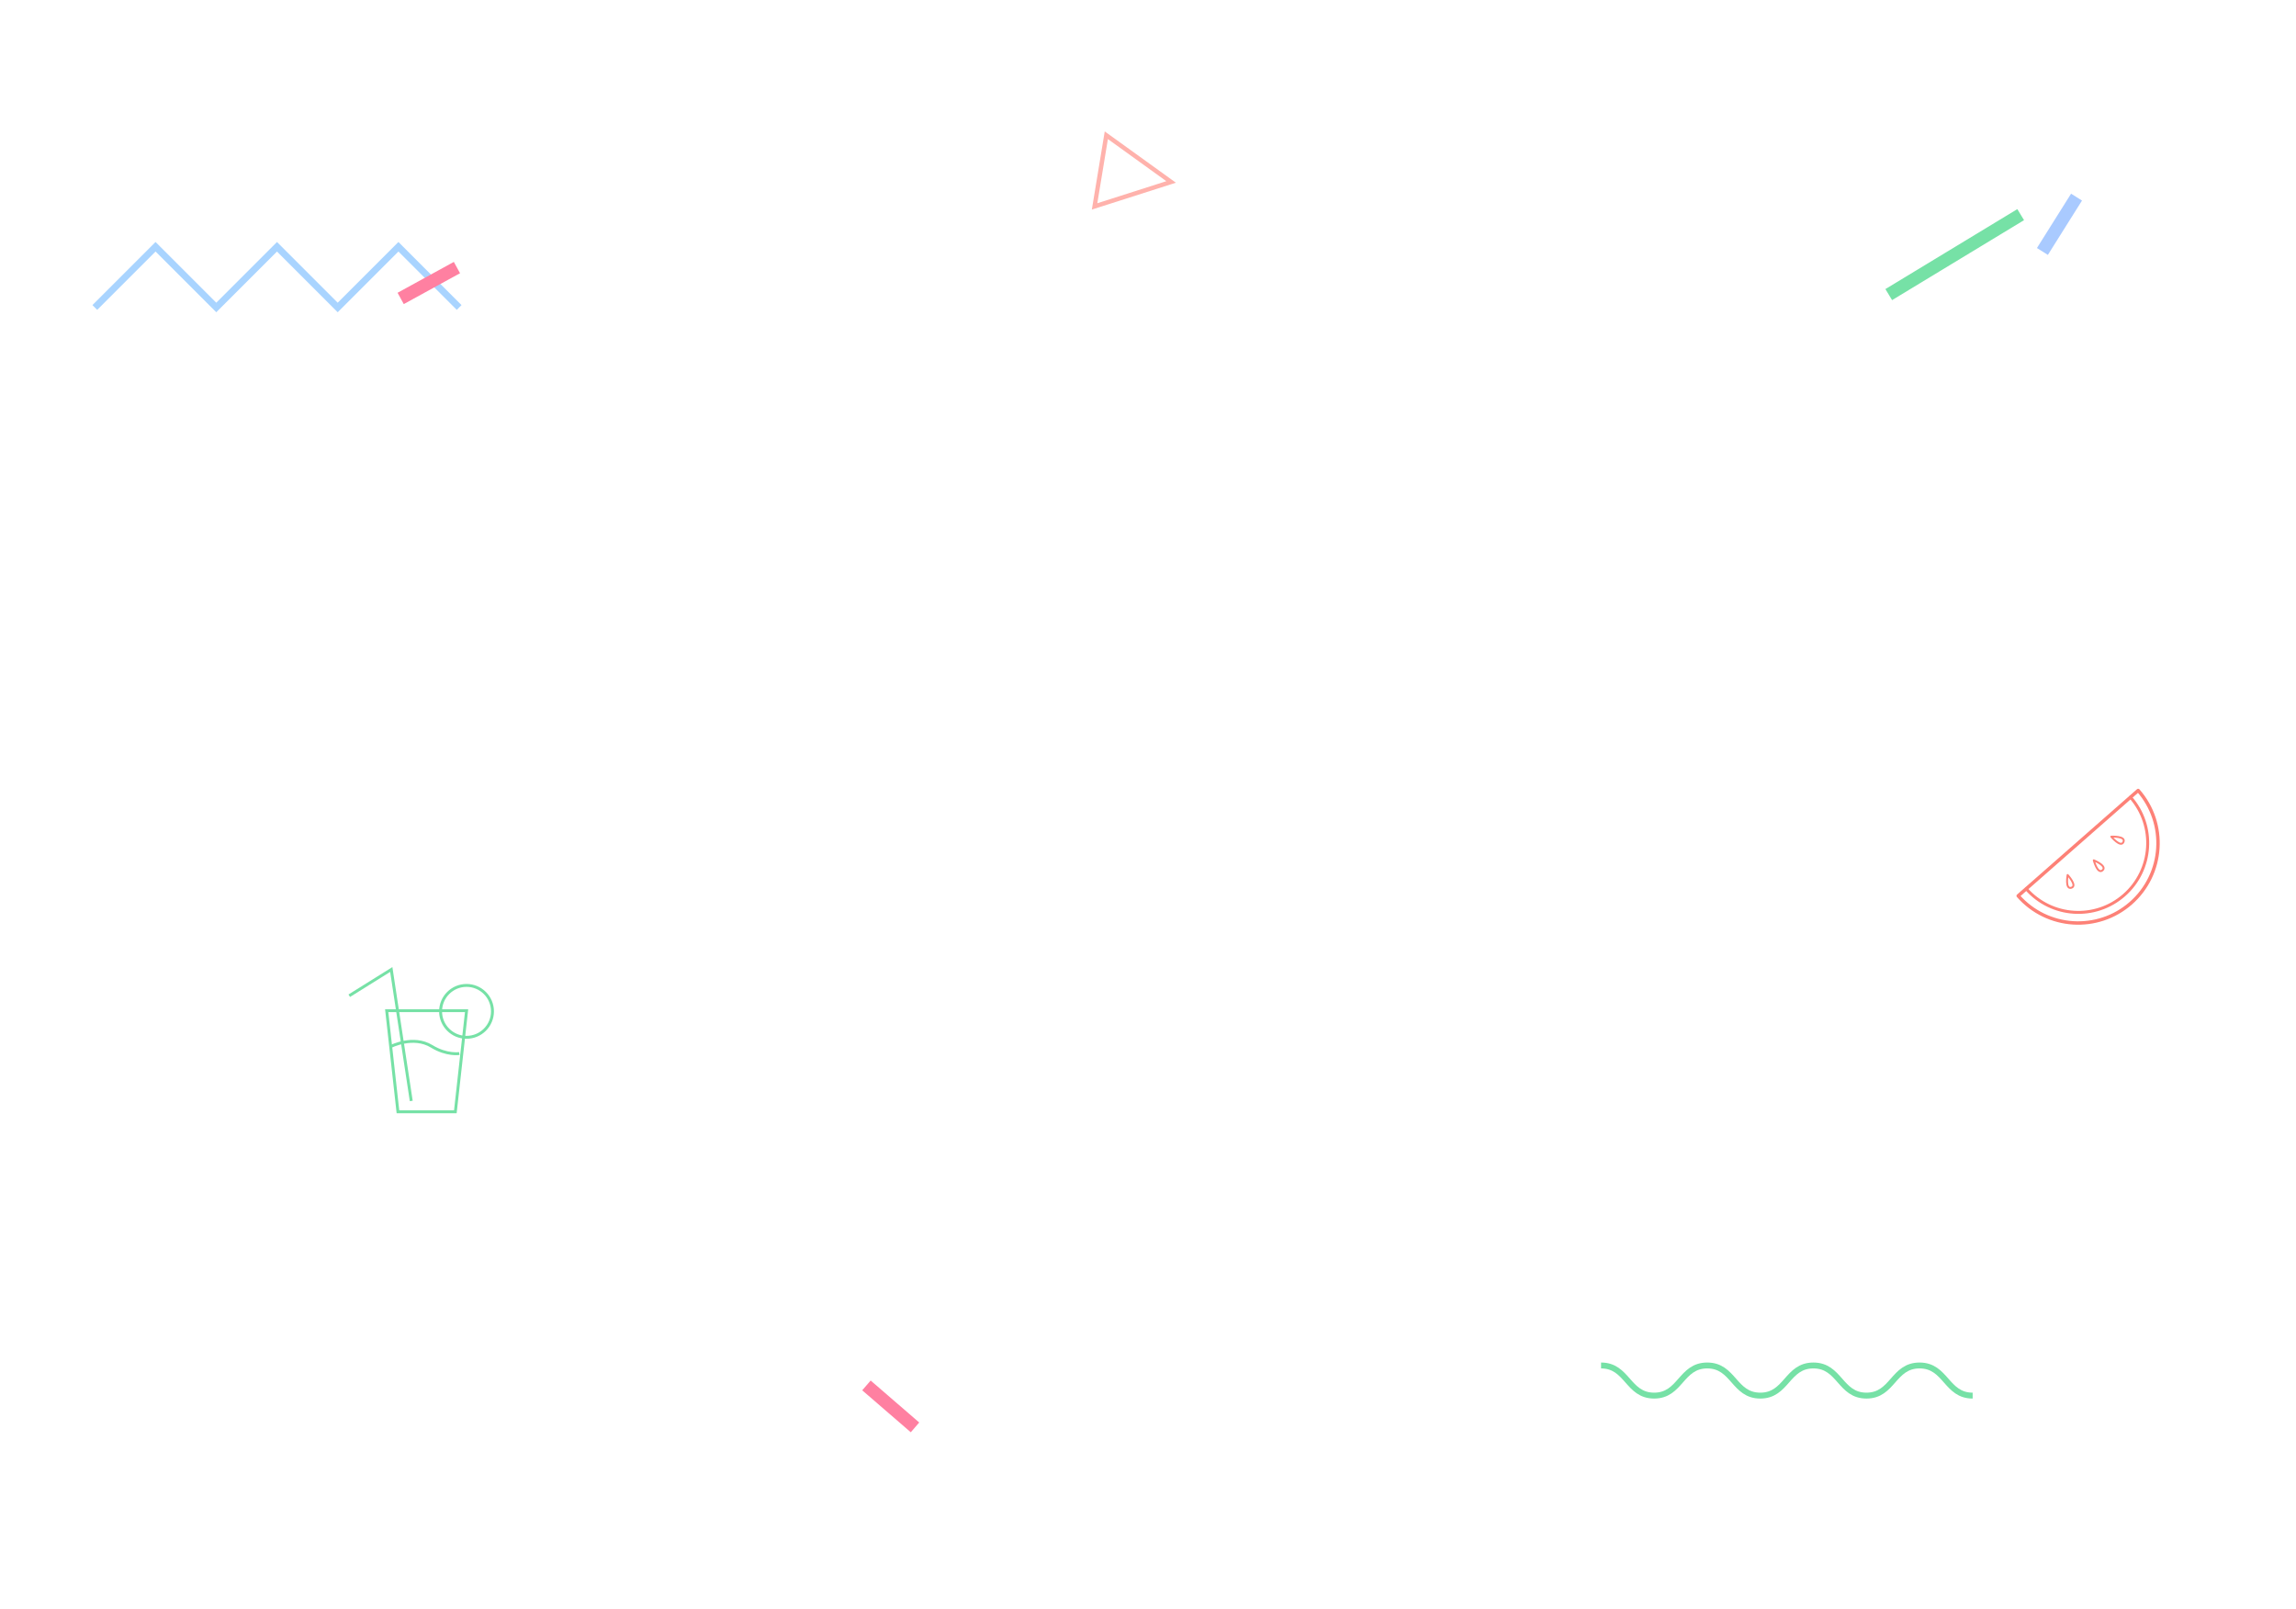
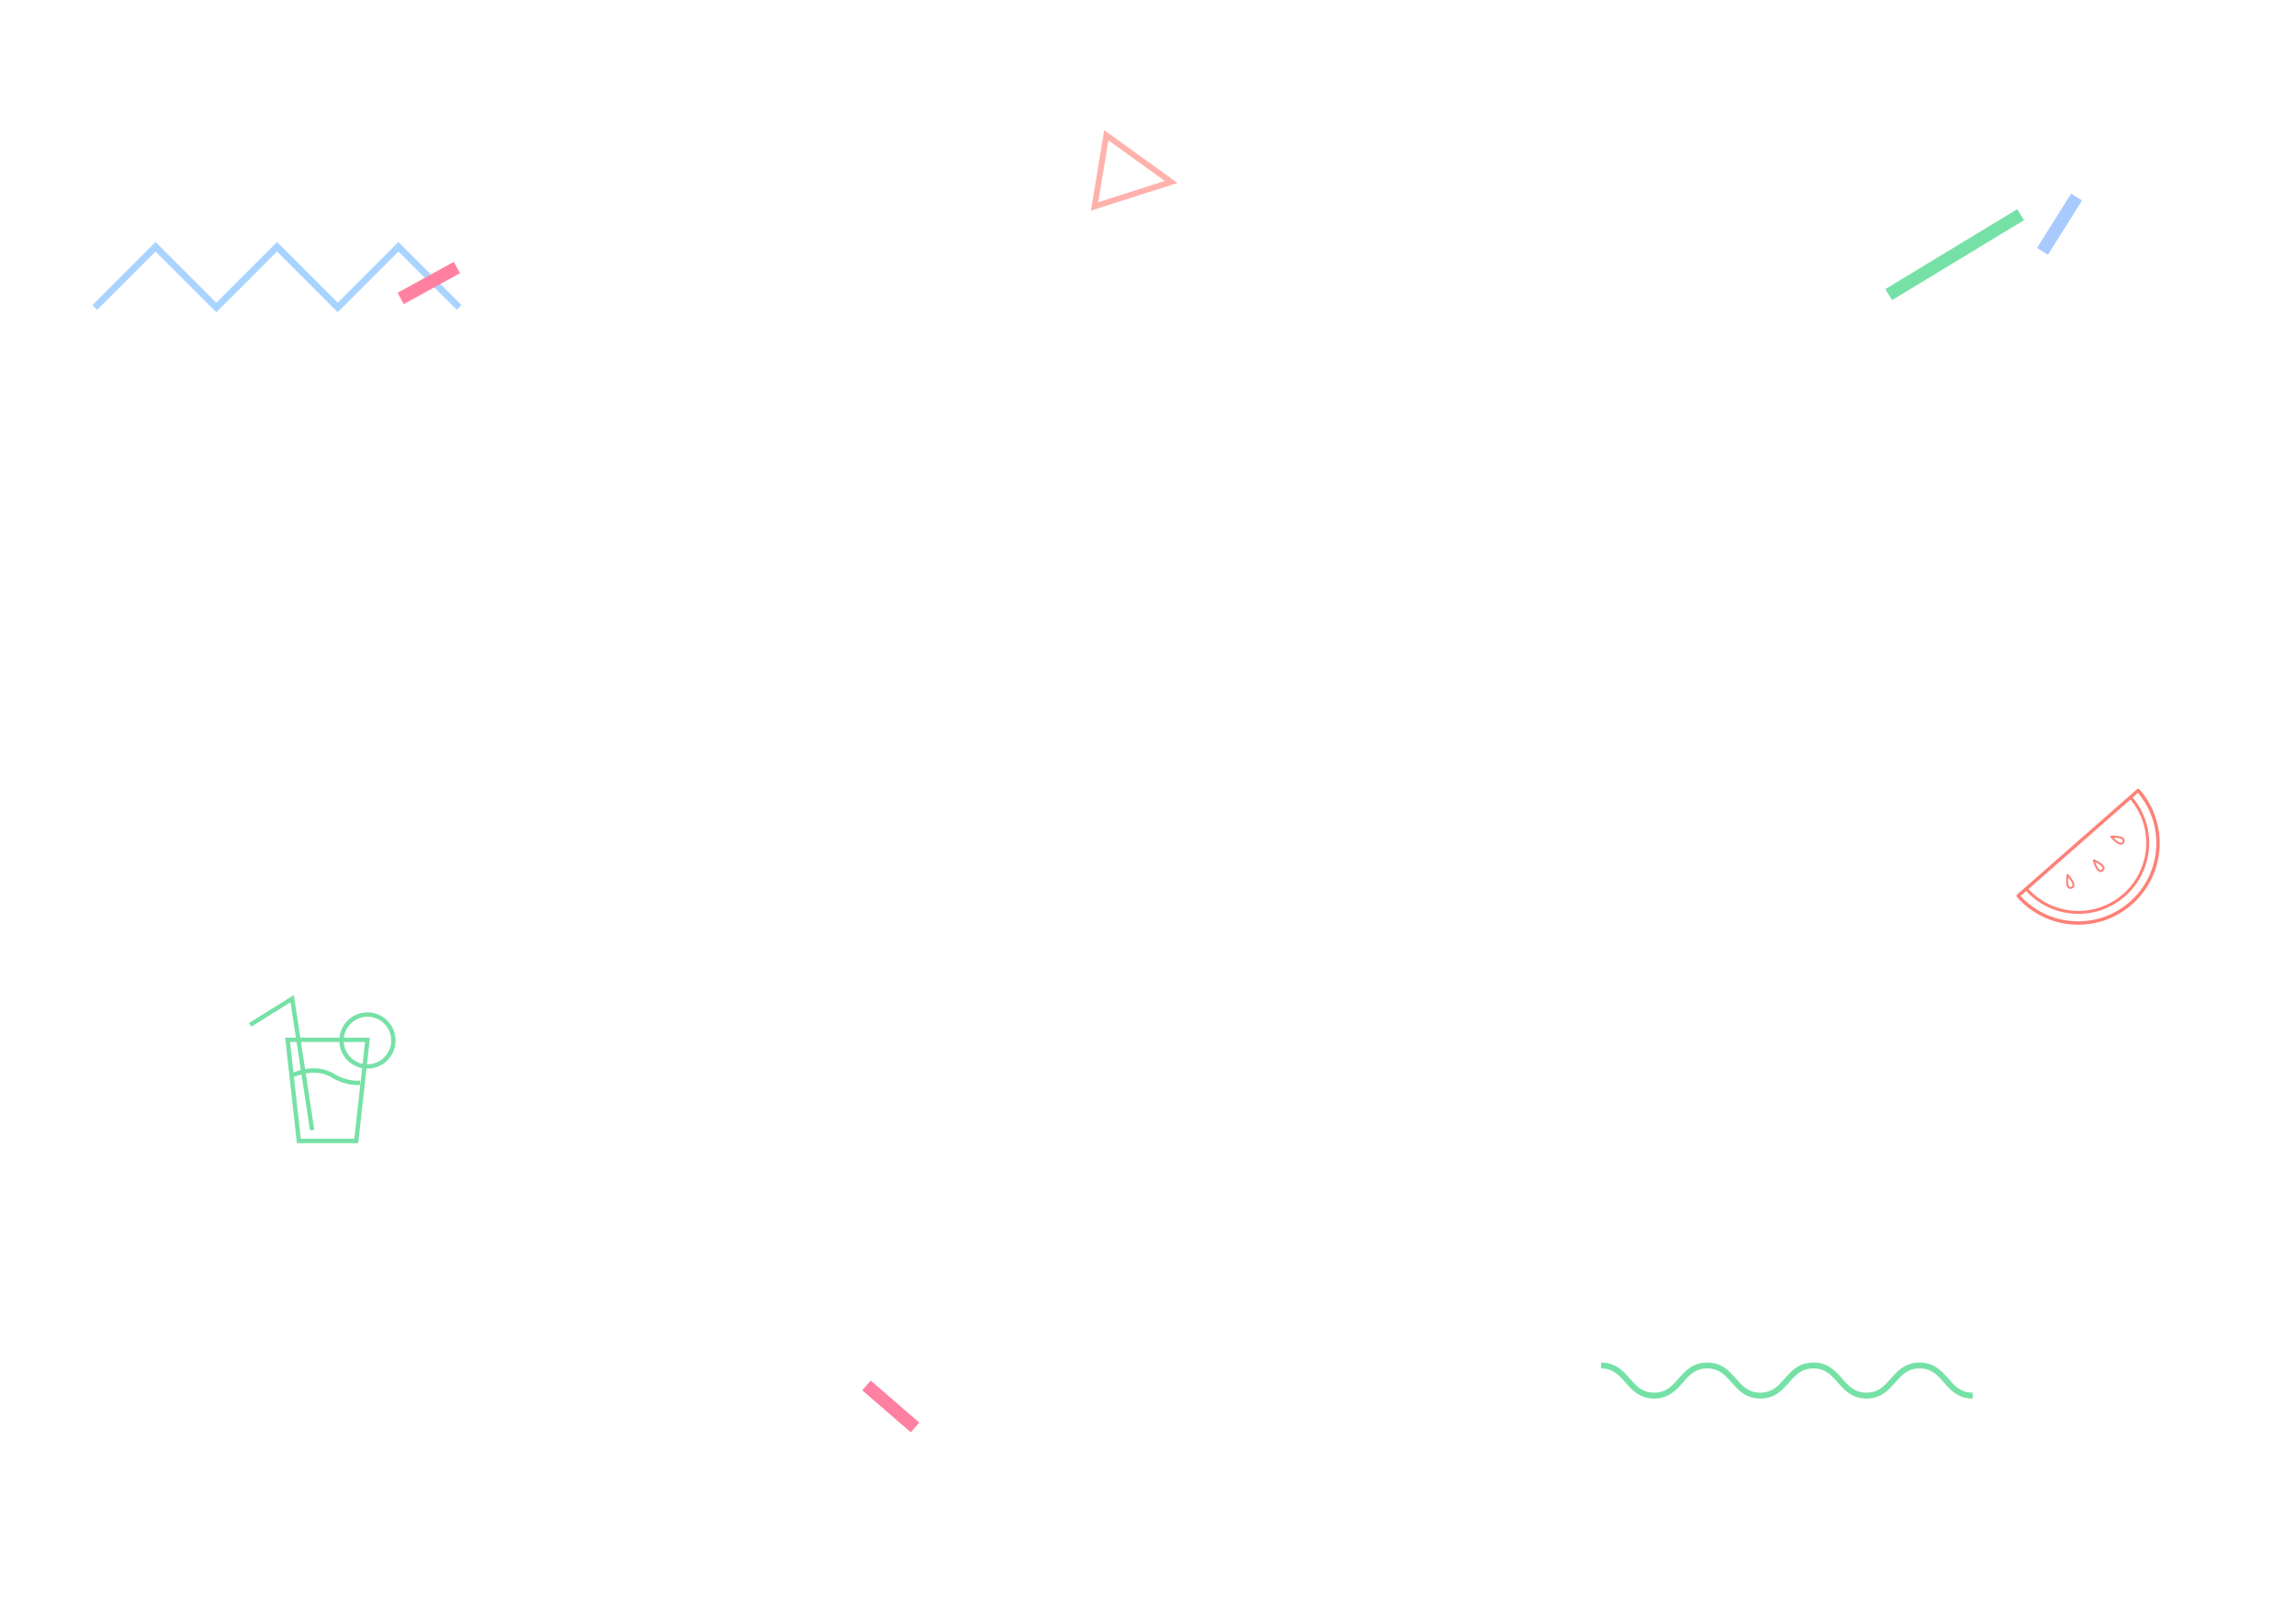
<svg xmlns="http://www.w3.org/2000/svg" version="1.1" id="Layer_1" x="0px" y="0px" width="787.775px" height="552px" viewBox="0 0 787.775 552" enable-background="new 0 0 787.775 552" xml:space="preserve">
-   <path fill="none" stroke="#76E1A6" stroke-width="2.024" stroke-miterlimit="10" d="M676.83,478.854  c-9.106,0-9.106-10.338-18.213-10.338s-9.106,10.338-18.215,10.338c-9.104,0-9.104-10.338-18.213-10.338  c-9.104,0-9.104,10.338-18.211,10.338c-9.105,0-9.105-10.338-18.213-10.338c-9.105,0-9.105,10.338-18.214,10.338  c-9.104,0-9.104-10.338-18.213-10.338" />
-   <path fill="none" stroke="#76E1A6" stroke-miterlimit="10" d="M134.108,359.059c0,0,7.673-3.923,13.989-0.053  c5.21,3.191,9.495,2.479,9.495,2.479" />
-   <polyline fill="none" stroke="#76E1A6" stroke-miterlimit="10" points="141.103,377.759 134.251,332.65 119.833,341.644 " />
-   <polygon fill="none" stroke="#76E1A6" stroke-miterlimit="10" points="132.68,346.782 160.089,346.782 156.234,381.47   136.535,381.47 " />
-   <circle fill="none" stroke="#76E1A6" stroke-miterlimit="10" cx="160.07" cy="347.015" r="8.903" />
-   <polygon fill="none" stroke="#FFB2AC" stroke-width="1.5" stroke-miterlimit="10" points="379.587,46.406 375.559,70.822   401.821,62.43 " />
+   <path fill="none" stroke="#76E1A6" stroke-width="2.024" stroke-miterlimit="10" d="M676.83,478.854  c-9.106,0-9.106-10.338-18.213-10.338c-9.107,0-9.106,10.338-18.215,10.338c-9.104,0-9.104-10.338-18.213-10.338  c-9.104,0-9.104,10.338-18.212,10.338c-9.104,0-9.104-10.338-18.213-10.338c-9.104,0-9.104,10.338-18.214,10.338  c-9.104,0-9.104-10.338-18.213-10.338" />
+   <path fill="none" stroke="#76E1A6" stroke-width="1.5" stroke-miterlimit="10" d="M100.108,369.059c0,0,7.673-3.923,13.989-0.053  c5.21,3.191,9.495,2.479,9.495,2.479" />
+   <polyline fill="none" stroke="#76E1A6" stroke-width="1.5" stroke-miterlimit="10" points="107.103,387.759 100.251,342.65   85.833,351.644 " />
+   <polygon fill="none" stroke="#76E1A6" stroke-width="1.5" stroke-miterlimit="10" points="98.68,356.782 126.089,356.782   122.234,391.47 102.535,391.47 " />
+   <circle fill="none" stroke="#76E1A6" stroke-width="1.5" stroke-miterlimit="10" cx="126.07" cy="357.015" r="8.903" />
+   <polygon fill="none" stroke="#FFB2AC" stroke-width="2" stroke-miterlimit="10" points="379.587,46.406 375.559,70.822   401.821,62.43 " />
  <polyline fill="none" stroke="#A9D4FF" stroke-width="2.315" stroke-miterlimit="10" points="32.536,105.501 53.37,84.667   74.203,105.501 95.036,84.667 115.87,105.501 136.703,84.667 157.536,105.501 " />
-   <path fill="none" stroke="#FD8177" stroke-width="1.164" stroke-linecap="round" stroke-linejoin="round" stroke-miterlimit="10" d="  M733.62,271.217c9.986,11.372,8.865,28.686-2.506,38.671c-11.369,9.985-28.682,8.863-38.668-2.506L733.62,271.217z" />
-   <path fill="none" stroke="#FD8177" stroke-width="1.012" stroke-linecap="round" stroke-linejoin="round" stroke-miterlimit="10" d="  M730.977,273.539c8.678,9.88,7.701,24.92-2.178,33.596c-9.879,8.679-24.918,7.703-33.595-2.176" />
+   <path fill="none" stroke="#FD8177" stroke-width="1.164" stroke-linecap="round" stroke-linejoin="round" stroke-miterlimit="10" d="  M733.62,271.217c9.986,11.372,8.865,28.687-2.506,38.671c-11.369,9.985-28.683,8.863-38.668-2.506L733.62,271.217z" />
+   <path fill="none" stroke="#FD8177" stroke-width="1.012" stroke-linecap="round" stroke-linejoin="round" stroke-miterlimit="10" d="  M730.977,273.539c8.679,9.88,7.701,24.92-2.178,33.596c-9.879,8.68-24.918,7.703-33.595-2.176" />
  <g>
-     <path fill="none" stroke="#FD8177" stroke-width="0.66" stroke-linecap="round" stroke-linejoin="round" stroke-miterlimit="10" d="   M718.387,295.184c0,0,1.295,4.928,3.008,3.424C723.106,297.104,718.387,295.184,718.387,295.184z" />
+     <path fill="none" stroke="#FD8177" stroke-width="0.66" stroke-linecap="round" stroke-linejoin="round" stroke-miterlimit="10" d="   M718.387,295.184c0,0,1.295,4.929,3.008,3.425C723.106,297.104,718.387,295.184,718.387,295.184z" />
    <path fill="none" stroke="#FD8177" stroke-width="0.66" stroke-linecap="round" stroke-linejoin="round" stroke-miterlimit="10" d="   M724.399,287.073c0,0,3.256,3.915,4.172,1.829C729.485,286.816,724.399,287.073,724.399,287.073z" />
-     <path fill="none" stroke="#FD8177" stroke-width="0.66" stroke-linecap="round" stroke-linejoin="round" stroke-miterlimit="10" d="   M709.415,300.231c0,0,3.465,3.733,1.277,4.372C708.503,305.243,709.415,300.231,709.415,300.231z" />
+     <path fill="none" stroke="#FD8177" stroke-width="0.66" stroke-linecap="round" stroke-linejoin="round" stroke-miterlimit="10" d="   M709.415,300.231c0,0,3.465,3.732,1.277,4.371C708.503,305.243,709.415,300.231,709.415,300.231z" />
  </g>
-   <rect x="668.474" y="60.891" transform="matrix(0.5183 0.8552 -0.8552 0.5183 397.7662 -531.4873)" fill="#76E1A6" width="4.43" height="52.932" />
-   <rect x="303.41" y="471.565" transform="matrix(-0.6538 0.7567 -0.7567 -0.6538 870.5948 566.7984)" fill="#FF80A1" width="4.43" height="22.02" />
-   <rect x="704.419" y="65.922" transform="matrix(-0.8468 -0.5319 0.5319 -0.8468 1264.078 517.9603)" fill="#A9CAFF" width="4.431" height="22.017" />
-   <rect x="144.911" y="86.088" transform="matrix(-0.481 -0.8767 0.8767 -0.481 132.7688 272.7908)" fill="#FF80A1" width="4.43" height="22.019" />
+   <rect x="668.462" y="60.897" transform="matrix(-0.5183 -0.8552 0.8552 -0.5183 943.5522 706.2157)" fill="#76E1A6" width="4.43" height="52.931" />
+   <rect x="303.397" y="471.547" transform="matrix(0.6538 -0.7567 0.7567 0.6538 -259.3362 398.3357)" fill="#FF80A1" width="4.43" height="22.02" />
+   <rect x="704.404" y="65.948" transform="matrix(0.8468 0.5319 -0.5319 0.8468 149.2025 -364.0872)" fill="#A9CAFF" width="4.431" height="22.017" />
+   <rect x="144.912" y="86.092" transform="matrix(0.481 0.8767 -0.8767 0.481 161.4871 -78.5935)" fill="#FF80A1" width="4.43" height="22.019" />
</svg>
